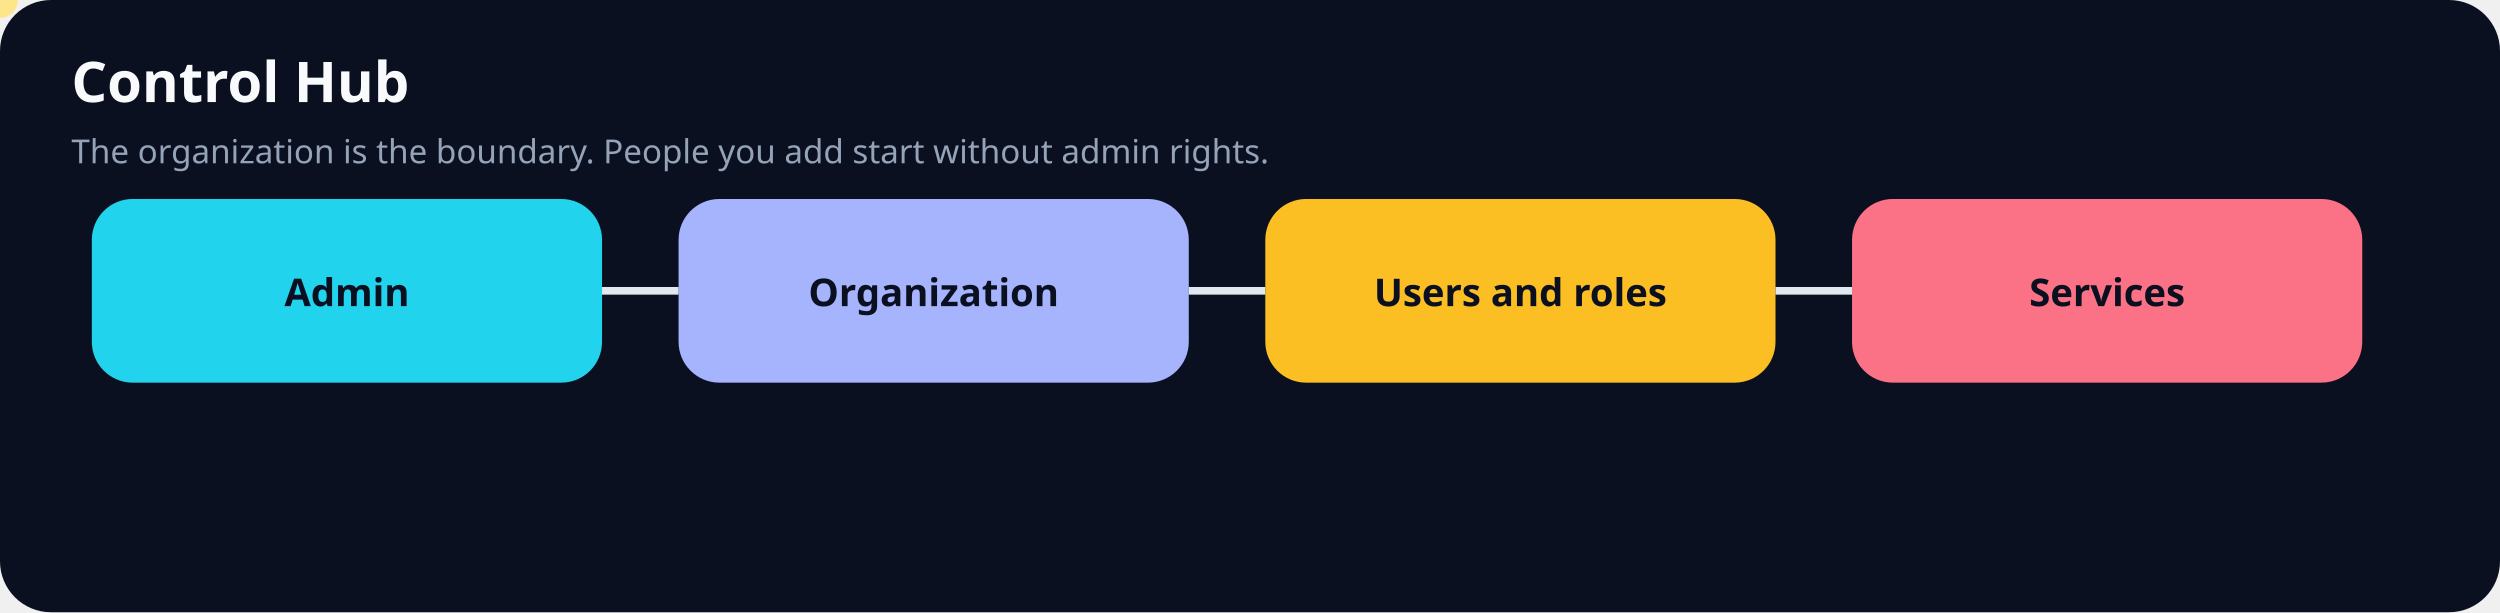
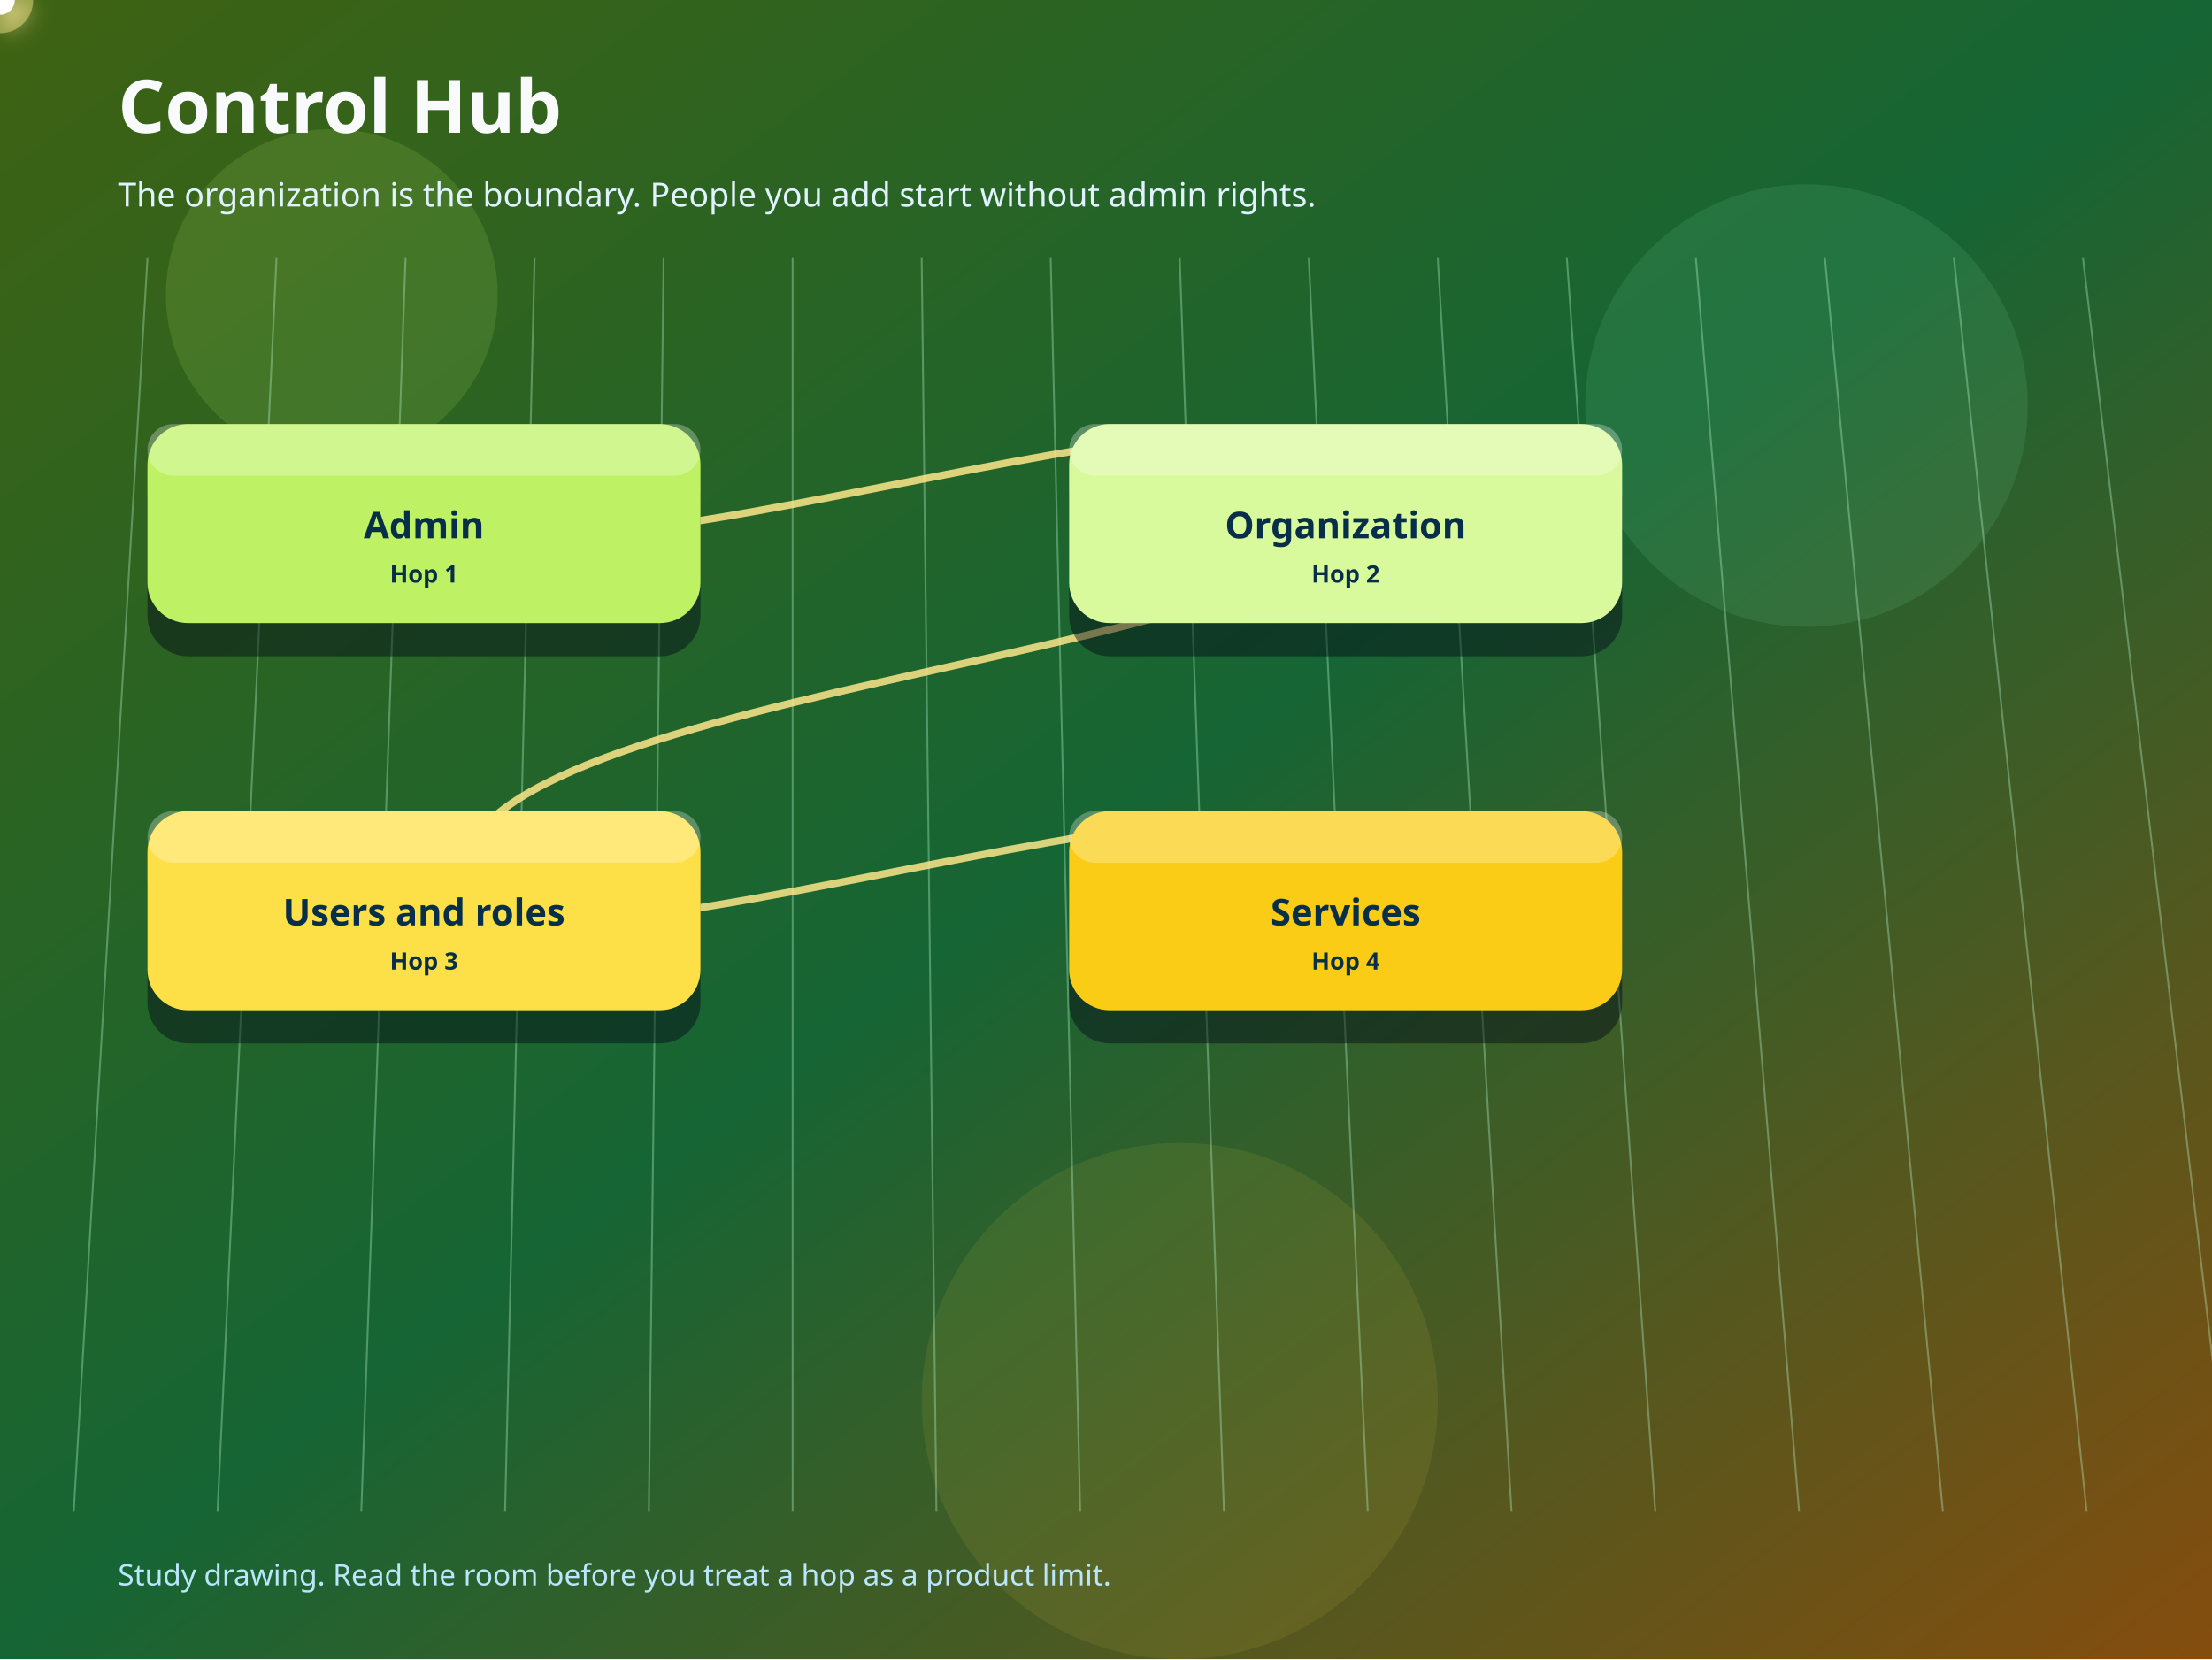
- <svg xmlns="http://www.w3.org/2000/svg" viewBox="0 0 980 240" role="img" aria-label="Control Hub">
-   <rect width="980" height="240" rx="20" fill="#0b1020" />
-   <text x="28" y="40" fill="#f8fafc" font-size="22" font-family="system-ui,sans-serif" font-weight="700">Control Hub</text>
-   <text x="28" y="64" fill="#94a3b8" font-size="13" font-family="system-ui,sans-serif">The organization is the boundary. People you add start without admin rights.</text>
-   <rect x="36" y="78" width="200" height="72" rx="16" fill="#22d3ee" />
-   <text x="136" y="120" text-anchor="middle" fill="#0b1020" font-size="15" font-family="system-ui,sans-serif" font-weight="700">Admin</text>
-   <rect x="266" y="78" width="200" height="72" rx="16" fill="#a5b4fc" />
-   <text x="366" y="120" text-anchor="middle" fill="#0b1020" font-size="15" font-family="system-ui,sans-serif" font-weight="700">Organization</text>
-   <path d="M236 114 H266" stroke="#e2e8f0" stroke-width="3" fill="none" />
-   <rect x="496" y="78" width="200" height="72" rx="16" fill="#fbbf24" />
-   <text x="596" y="120" text-anchor="middle" fill="#0b1020" font-size="15" font-family="system-ui,sans-serif" font-weight="700">Users and roles</text>
-   <path d="M466 114 H496" stroke="#e2e8f0" stroke-width="3" fill="none" />
-   <rect x="726" y="78" width="200" height="72" rx="16" fill="#fb7185" />
-   <text x="826" y="120" text-anchor="middle" fill="#0b1020" font-size="15" font-family="system-ui,sans-serif" font-weight="700">Services</text>
-   <path d="M696 114 H726" stroke="#e2e8f0" stroke-width="3" fill="none" />
-   <circle r="7" fill="#fde68a">
-     <animateMotion dur="4.8s" repeatCount="indefinite" path="M136 114 H266 V114 H496 V114 H726" />
-   </circle>
+ <svg xmlns="http://www.w3.org/2000/svg" data-palette="5" viewBox="0 0 1200 900" role="img" aria-label="Control Hub">
+   <defs>
+     <linearGradient id="sky" x1="0" y1="0" x2="1" y2="1">
+       <stop offset="0" stop-color="#3f6212" />
+       <stop offset="0.5" stop-color="#166534" />
+       <stop offset="1" stop-color="#854d0e" />
+     </linearGradient>
+     <filter id="glow" x="-50%" y="-50%" width="200%" height="200%">
+       <feGaussianBlur stdDeviation="6" result="b" />
+       <feMerge>
+         <feMergeNode in="b" />
+         <feMergeNode in="SourceGraphic" />
+       </feMerge>
+     </filter>
+   </defs>
+   <rect width="1200" height="900" fill="url(#sky)" />
+   <g opacity="0.55">
+     <animateTransform attributeName="transform" type="translate" values="0 0; 0 18; 0 0" dur="14s" repeatCount="indefinite" />
+     <circle cx="180" cy="160" r="90" fill="#bef264" opacity="0.25" />
+     <circle cx="980" cy="220" r="120" fill="#86efac" opacity="0.2" />
+     <circle cx="640" cy="760" r="140" fill="#fde047" opacity="0.16" />
+   </g>
+   <g opacity="0.35" stroke="#bbf7d0" stroke-width="1">
+     <animateTransform attributeName="transform" type="translate" values="0 0; -12 8; 0 0" dur="18s" repeatCount="indefinite" />
+     <line x1="80" y1="140" x2="40" y2="820" />
+     <line x1="150" y1="140" x2="118" y2="820" />
+     <line x1="220" y1="140" x2="196" y2="820" />
+     <line x1="290" y1="140" x2="274" y2="820" />
+     <line x1="360" y1="140" x2="352" y2="820" />
+     <line x1="430" y1="140" x2="430" y2="820" />
+     <line x1="500" y1="140" x2="508" y2="820" />
+     <line x1="570" y1="140" x2="586" y2="820" />
+     <line x1="640" y1="140" x2="664" y2="820" />
+     <line x1="710" y1="140" x2="742" y2="820" />
+     <line x1="780" y1="140" x2="820" y2="820" />
+     <line x1="850" y1="140" x2="898" y2="820" />
+     <line x1="920" y1="140" x2="976" y2="820" />
+     <line x1="990" y1="140" x2="1054" y2="820" />
+     <line x1="1060" y1="140" x2="1132" y2="820" />
+     <line x1="1130" y1="140" x2="1210" y2="820" />
+   </g>
+   <text x="64" y="72" fill="#f8fafc" font-size="40" font-family="system-ui,sans-serif" font-weight="800">Control Hub</text>
+   <text x="64" y="112" fill="#e0f2fe" font-size="18" font-family="system-ui,sans-serif">The organization is the boundary. People you add start without admin rights.</text>
+   <path d="M 250 266 C 250 356 750 160 750 266 C 750 356 250 370 250 476 C 250 566 750 370 750 476" fill="none" stroke="#fde68a" stroke-width="4" stroke-linecap="round" opacity="0.85" />
+   <g class="hop">
+     <rect x="80" y="248" width="300" height="108" rx="22" fill="#020617" opacity="0.45" />
+     <rect x="80" y="230" width="300" height="108" rx="22" fill="#bef264" />
+     <rect x="80" y="230" width="300" height="28" rx="14" fill="#ffffff" opacity="0.28" />
+     <text x="230" y="292" text-anchor="middle" fill="#082f49" font-size="20" font-family="system-ui,sans-serif" font-weight="800">Admin</text>
+     <text x="230" y="316" text-anchor="middle" fill="#082f49" font-size="13" font-family="system-ui,sans-serif" font-weight="700">Hop 1</text>
+   </g>
+   <g class="hop">
+     <rect x="580" y="248" width="300" height="108" rx="22" fill="#020617" opacity="0.45" />
+     <rect x="580" y="230" width="300" height="108" rx="22" fill="#d9f99d" />
+     <rect x="580" y="230" width="300" height="28" rx="14" fill="#ffffff" opacity="0.28" />
+     <text x="730" y="292" text-anchor="middle" fill="#082f49" font-size="20" font-family="system-ui,sans-serif" font-weight="800">Organization</text>
+     <text x="730" y="316" text-anchor="middle" fill="#082f49" font-size="13" font-family="system-ui,sans-serif" font-weight="700">Hop 2</text>
+   </g>
+   <g class="hop">
+     <rect x="80" y="458" width="300" height="108" rx="22" fill="#020617" opacity="0.45" />
+     <rect x="80" y="440" width="300" height="108" rx="22" fill="#fde047" />
+     <rect x="80" y="440" width="300" height="28" rx="14" fill="#ffffff" opacity="0.28" />
+     <text x="230" y="502" text-anchor="middle" fill="#082f49" font-size="20" font-family="system-ui,sans-serif" font-weight="800">Users and roles</text>
+     <text x="230" y="526" text-anchor="middle" fill="#082f49" font-size="13" font-family="system-ui,sans-serif" font-weight="700">Hop 3</text>
+   </g>
+   <g class="hop">
+     <rect x="580" y="458" width="300" height="108" rx="22" fill="#020617" opacity="0.45" />
+     <rect x="580" y="440" width="300" height="108" rx="22" fill="#facc15" />
+     <rect x="580" y="440" width="300" height="28" rx="14" fill="#ffffff" opacity="0.28" />
+     <text x="730" y="502" text-anchor="middle" fill="#082f49" font-size="20" font-family="system-ui,sans-serif" font-weight="800">Services</text>
+     <text x="730" y="526" text-anchor="middle" fill="#082f49" font-size="13" font-family="system-ui,sans-serif" font-weight="700">Hop 4</text>
+   </g>
+   <g filter="url(#glow)">
+     <animateMotion dur="6.5s" repeatCount="indefinite" path="M 250 266 C 250 356 750 160 750 266 C 750 356 250 370 250 476 C 250 566 750 370 750 476" />
+     <circle r="18" fill="#fde68a" opacity="0.45" />
+     <circle r="8" fill="#ffffff" />
+   </g>
+   <text x="64" y="860" fill="#bae6fd" font-size="16" font-family="system-ui,sans-serif">Study drawing. Read the room before you treat a hop as a product limit.</text>
</svg>
